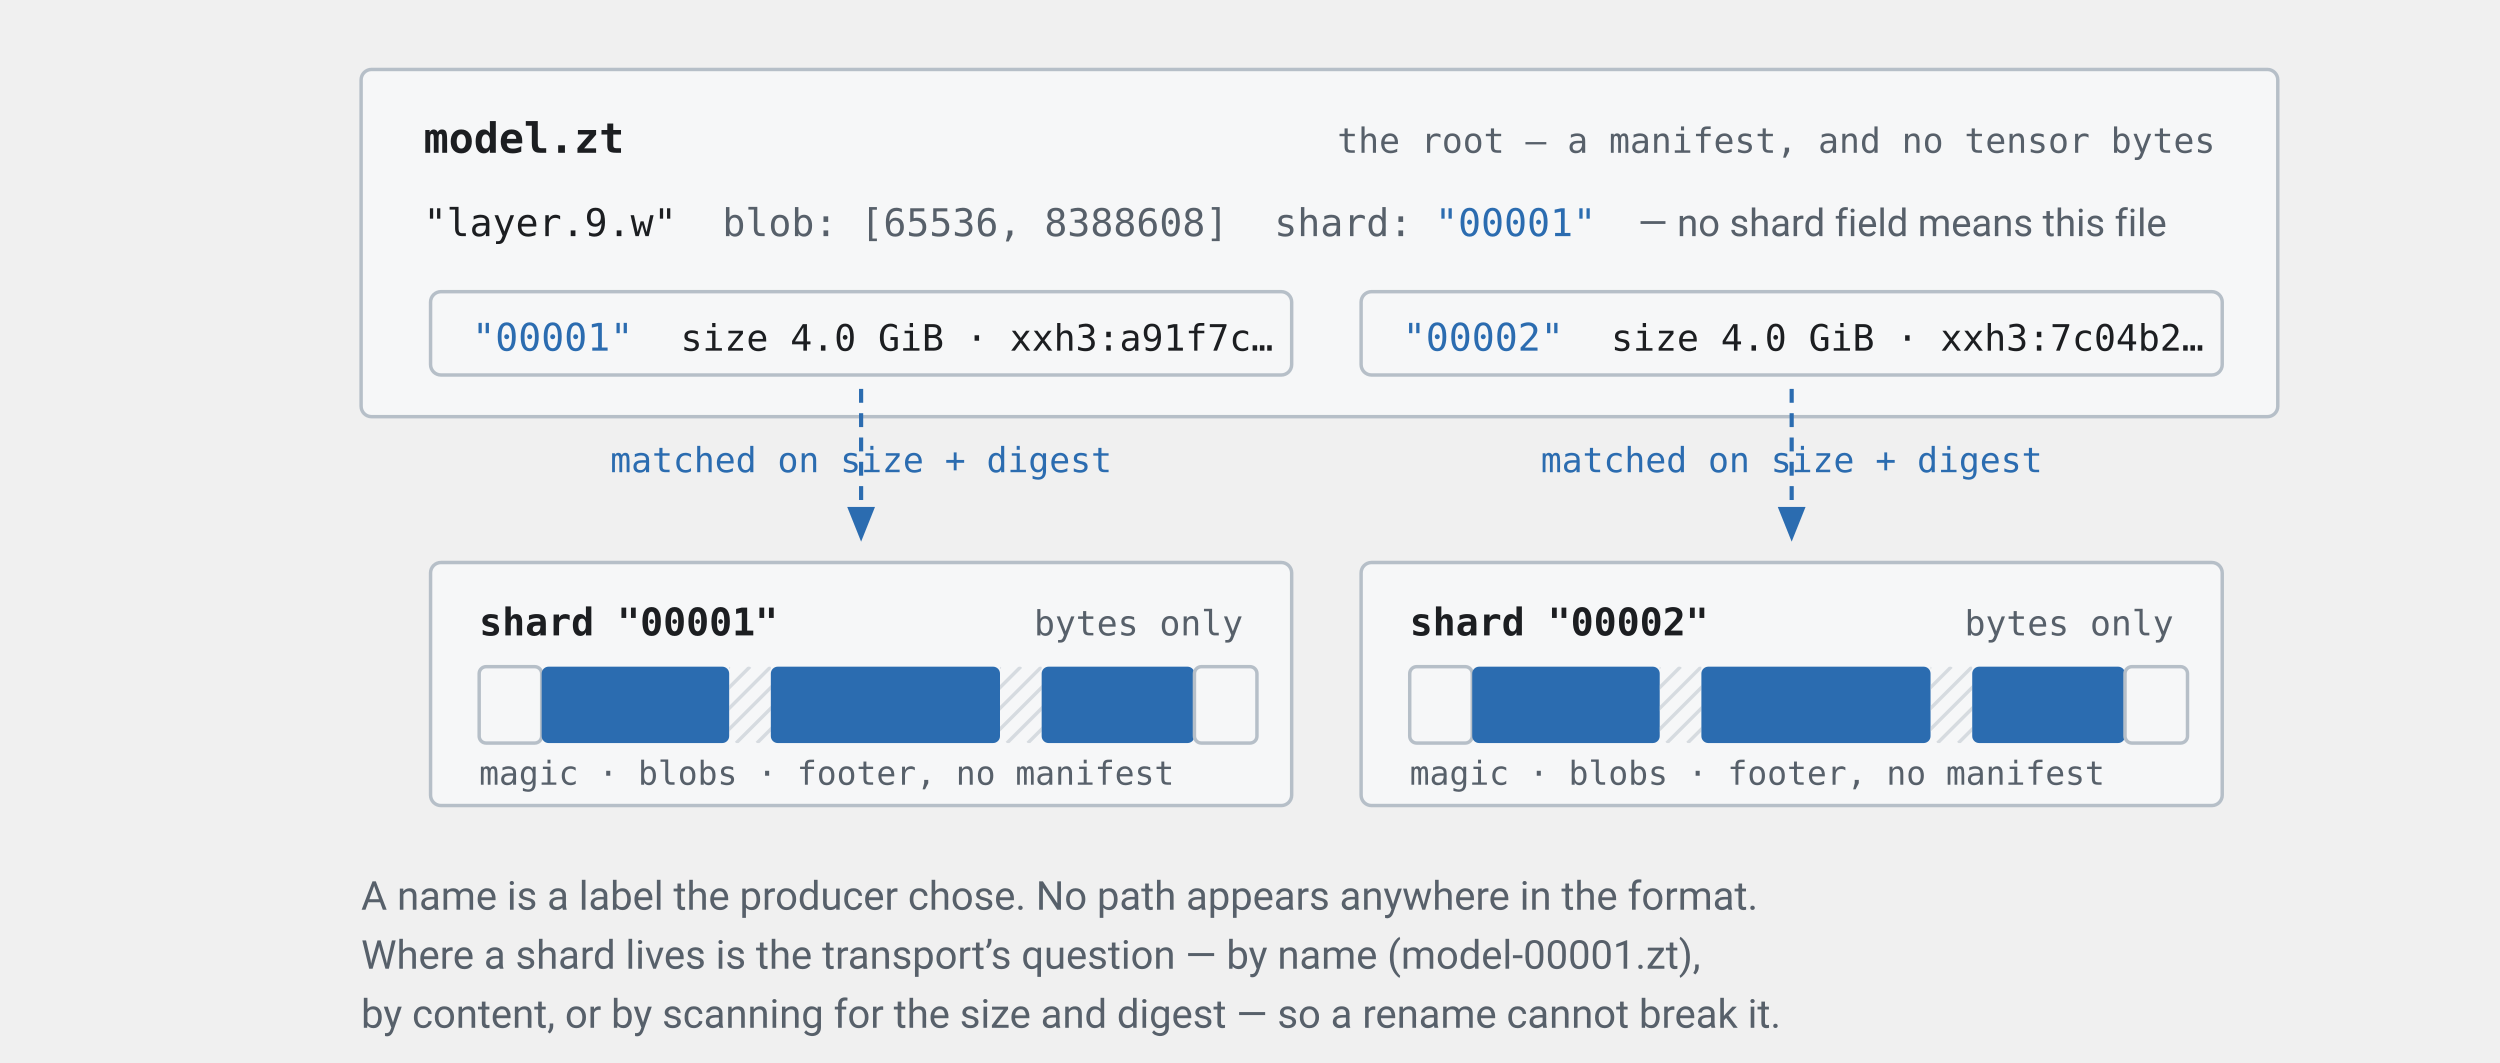
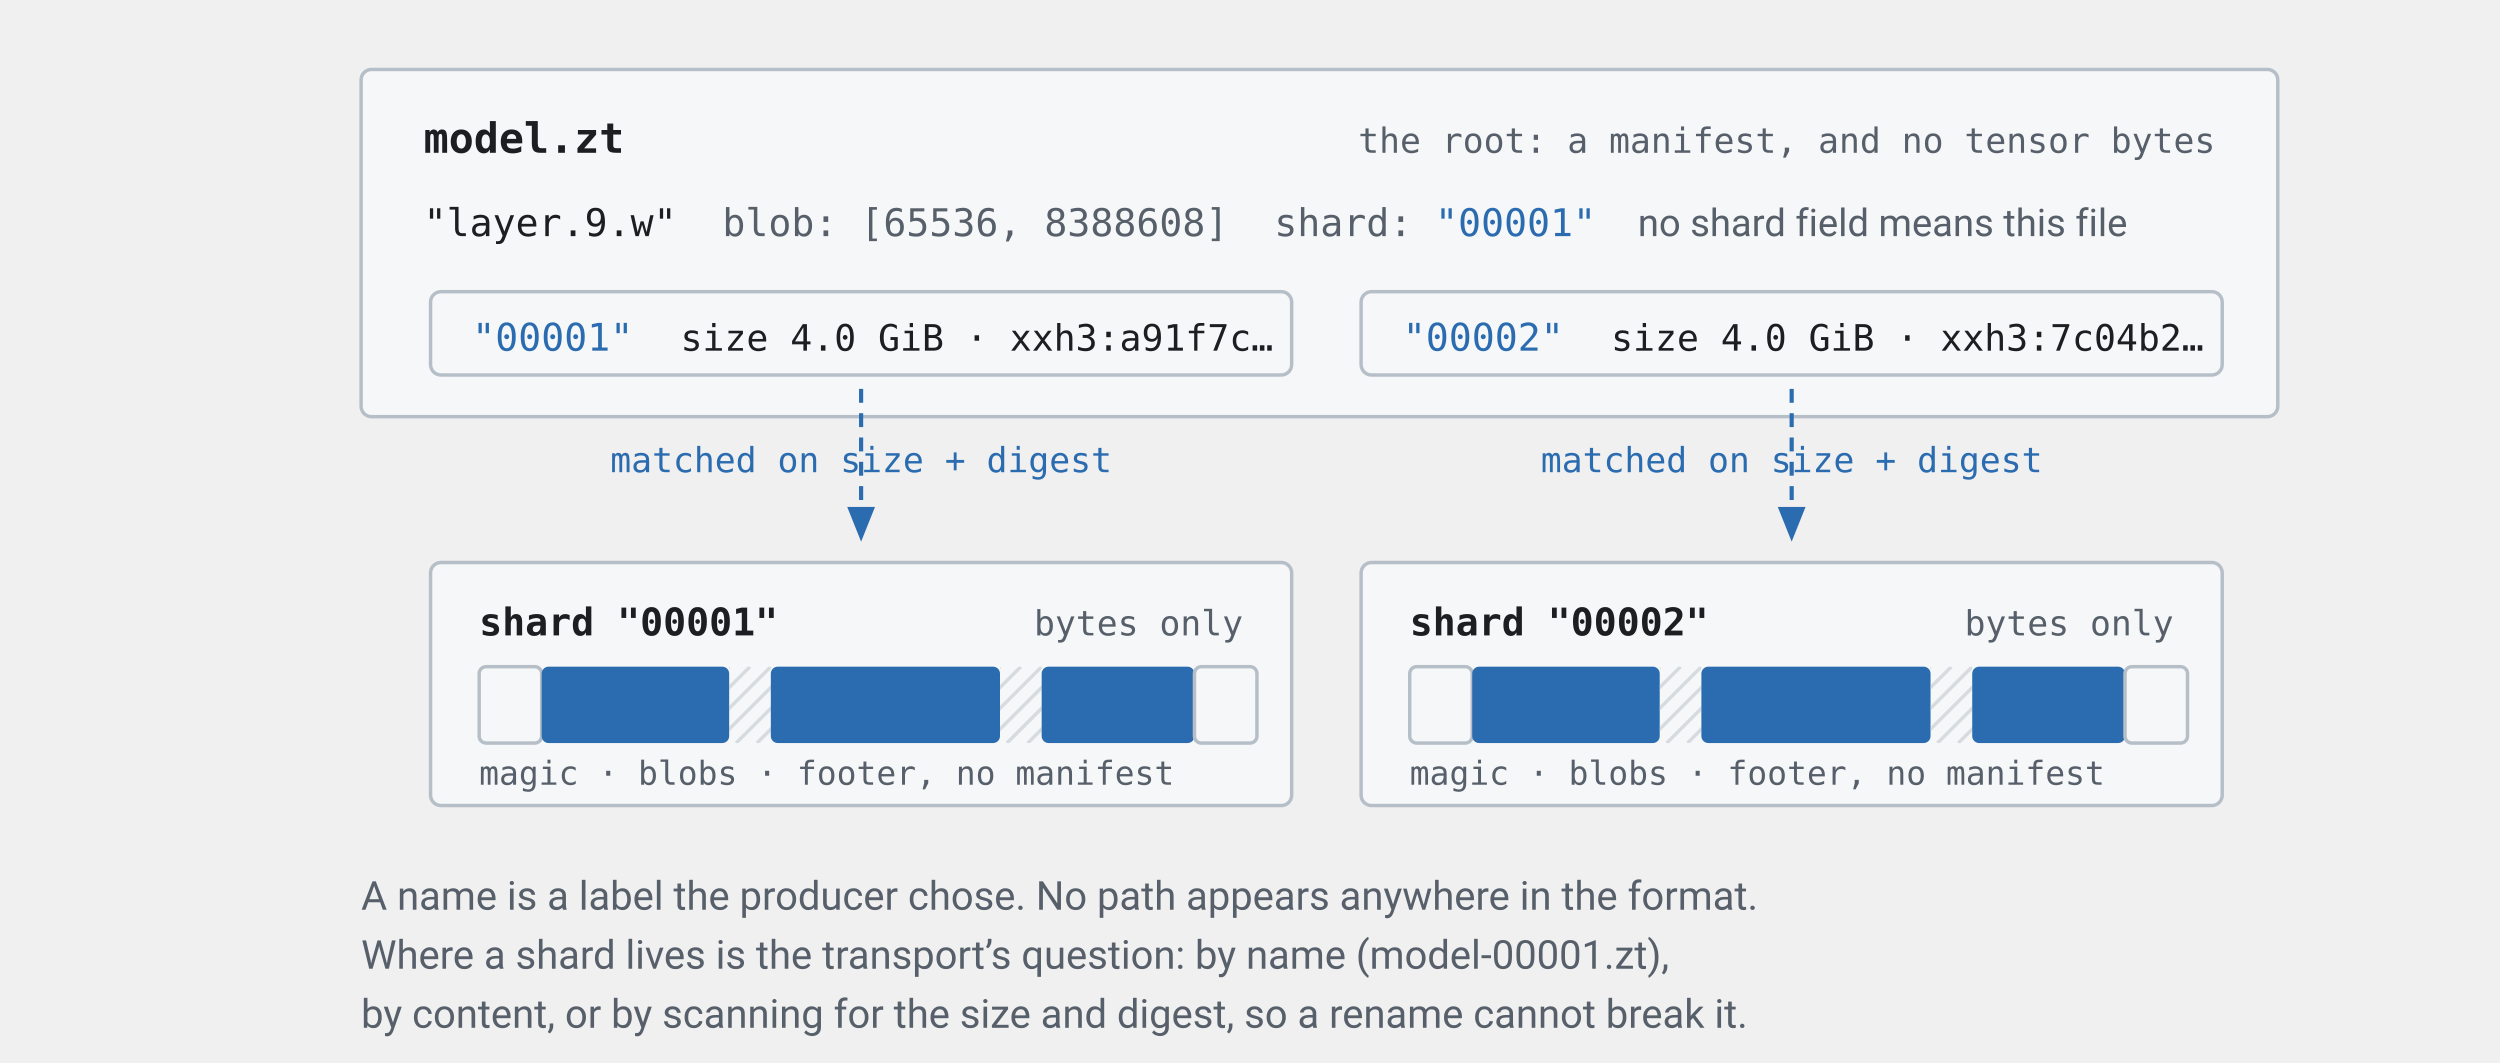
<svg xmlns="http://www.w3.org/2000/svg" viewBox="0 0 720 306" width="720" height="306" role="img" aria-label="A root .zt file whose shard table names each shard, recording its size and digest as the identity. Each table row points down to the shard it matches by size and digest. The shards hold bytes and no manifest.">
  <style>
    text { font-family: system-ui, -apple-system, "Segoe UI", Roboto, sans-serif; }
    .mono { font-family: ui-monospace, SFMono-Regular, Menlo, Consolas, monospace; }
    .fg { fill: #1c1e21; }
    .dim { fill: #57606a; }
    .rule { stroke: #d0d7de; }
    .edge { stroke: #b6bfc8; }
    .fill-alt { fill: #f6f7f8; }
    .accent { fill: #2b6cb0; }
    .accent-s { stroke: #2b6cb0; }
    .on-accent { fill: #ffffff; }
    .pad { stroke: #b6bfc8; }
    @media (prefers-color-scheme: dark) {
      .fg { fill: #e3e3e3; }
      .dim { fill: #a8a8a8; }
      .rule { stroke: #3a3b3f; }
      .edge { stroke: #4d4e53; }
      .fill-alt { fill: #242526; }
      .accent { fill: #78a9e0; }
      .accent-s { stroke: #78a9e0; }
      .on-accent { fill: #1b1b1d; }
      .pad { stroke: #4d4e53; }
    }
  </style>
  <rect x="104" y="20" width="552" height="100" rx="3" class="fill-alt edge" stroke-width="1" />
  <text class="mono fg" x="122.0" y="44.0" font-size="12" font-weight="600" xml:space="preserve">model.zt</text>
-   <text class="mono dim" x="638.0" y="44.0" font-size="10" text-anchor="end" xml:space="preserve">the root — a manifest, and no tensor bytes</text>
+   <text class="mono dim" x="638.0" y="44.0" font-size="10" text-anchor="end" xml:space="preserve">the root: a manifest, and no tensor bytes</text>
  <text class="mono fg" x="122.0" y="68.0" font-size="11" xml:space="preserve">"layer.9.w"</text>
  <text class="mono dim" x="194.8" y="68.0" font-size="11" xml:space="preserve">  blob: [65536, 8388608]  shard: </text>
  <text class="mono accent" x="413.3" y="68.0" font-size="11" xml:space="preserve">"00001"</text>
-   <text class="dim" x="471.7" y="68.0" font-size="11" xml:space="preserve">— no shard field means this file</text>
+   <text class="dim" x="471.7" y="68.0" font-size="11" xml:space="preserve">no shard field means this file</text>
  <rect x="124" y="84" width="248" height="24" rx="3" fill="none" class="edge" stroke-width="1" />
  <text class="mono accent" x="136.0" y="101.0" font-size="11" xml:space="preserve">"00001"</text>
  <text class="mono fg" x="196.0" y="101.0" font-size="10.5" xml:space="preserve">size 4.0 GiB · xxh3:a91f7c…</text>
  <rect x="392" y="84" width="248" height="24" rx="3" fill="none" class="edge" stroke-width="1" />
  <text class="mono accent" x="404.0" y="101.0" font-size="11" xml:space="preserve">"00002"</text>
  <text class="mono fg" x="464.0" y="101.0" font-size="10.5" xml:space="preserve">size 4.0 GiB · xxh3:7c04b2…</text>
  <line class="accent-s" x1="248.0" y1="112" x2="248.0" y2="152" stroke-width="1.2" stroke-dasharray="4 3" />
  <path d="M 244.0 146 L 248.0 156 L 252.0 146 Z" class="accent" />
  <text class="mono accent" x="248.0" y="136.0" font-size="10" text-anchor="middle" xml:space="preserve">matched on size + digest</text>
  <line class="accent-s" x1="516.0" y1="112" x2="516.0" y2="152" stroke-width="1.2" stroke-dasharray="4 3" />
  <path d="M 512.0 146 L 516.0 156 L 520.0 146 Z" class="accent" />
  <text class="mono accent" x="516.0" y="136.0" font-size="10" text-anchor="middle" xml:space="preserve">matched on size + digest</text>
  <rect x="124.0" y="162" width="248" height="70" rx="3" class="fill-alt edge" stroke-width="1" />
  <text class="mono fg" x="138.0" y="183.0" font-size="11" font-weight="600" xml:space="preserve">shard "00001"</text>
  <text class="mono dim" x="358.0" y="183.0" font-size="10" text-anchor="end" xml:space="preserve">bytes only</text>
  <rect x="138.0" y="192" width="18" height="22" rx="2" fill="none" class="edge" stroke-width="1" />
  <rect class="accent" x="156.0" y="192" width="54" height="22" rx="2" />
  <clipPath id="t0210">
    <rect x="210.0" y="192" width="12" height="22" />
  </clipPath>
  <g class="pad" stroke-width="1" opacity="0.5" clip-path="url(#t0210)">
    <line x1="188.0" y1="214" x2="210.0" y2="192" />
    <line x1="194.0" y1="214" x2="216.0" y2="192" />
    <line x1="200.0" y1="214" x2="222.0" y2="192" />
    <line x1="206.0" y1="214" x2="228.0" y2="192" />
    <line x1="212.0" y1="214" x2="234.0" y2="192" />
    <line x1="218.0" y1="214" x2="240.0" y2="192" />
    <line x1="224.0" y1="214" x2="246.0" y2="192" />
    <line x1="230.0" y1="214" x2="252.0" y2="192" />
    <line x1="236.0" y1="214" x2="258.0" y2="192" />
    <line x1="242.0" y1="214" x2="264.0" y2="192" />
  </g>
  <rect class="accent" x="222.0" y="192" width="66" height="22" rx="2" />
  <clipPath id="t0288">
    <rect x="288.0" y="192" width="12" height="22" />
  </clipPath>
  <g class="pad" stroke-width="1" opacity="0.5" clip-path="url(#t0288)">
    <line x1="266.0" y1="214" x2="288.0" y2="192" />
    <line x1="272.0" y1="214" x2="294.0" y2="192" />
    <line x1="278.0" y1="214" x2="300.0" y2="192" />
    <line x1="284.0" y1="214" x2="306.0" y2="192" />
    <line x1="290.0" y1="214" x2="312.0" y2="192" />
    <line x1="296.0" y1="214" x2="318.0" y2="192" />
    <line x1="302.0" y1="214" x2="324.0" y2="192" />
    <line x1="308.0" y1="214" x2="330.0" y2="192" />
    <line x1="314.0" y1="214" x2="336.0" y2="192" />
    <line x1="320.0" y1="214" x2="342.0" y2="192" />
  </g>
  <rect class="accent" x="300.0" y="192" width="44" height="22" rx="2" />
  <rect x="344.0" y="192" width="18" height="22" rx="2" fill="none" class="edge" stroke-width="1" />
  <text class="mono dim" x="138.0" y="226.0" font-size="9.5" xml:space="preserve">magic · blobs · footer, no manifest</text>
  <rect x="392.0" y="162" width="248" height="70" rx="3" class="fill-alt edge" stroke-width="1" />
  <text class="mono fg" x="406.0" y="183.0" font-size="11" font-weight="600" xml:space="preserve">shard "00002"</text>
  <text class="mono dim" x="626.0" y="183.0" font-size="10" text-anchor="end" xml:space="preserve">bytes only</text>
  <rect x="406.0" y="192" width="18" height="22" rx="2" fill="none" class="edge" stroke-width="1" />
  <rect class="accent" x="424.0" y="192" width="54" height="22" rx="2" />
  <clipPath id="t1478">
    <rect x="478.0" y="192" width="12" height="22" />
  </clipPath>
  <g class="pad" stroke-width="1" opacity="0.5" clip-path="url(#t1478)">
    <line x1="456.0" y1="214" x2="478.0" y2="192" />
    <line x1="462.0" y1="214" x2="484.0" y2="192" />
    <line x1="468.0" y1="214" x2="490.0" y2="192" />
    <line x1="474.0" y1="214" x2="496.0" y2="192" />
    <line x1="480.0" y1="214" x2="502.0" y2="192" />
    <line x1="486.0" y1="214" x2="508.0" y2="192" />
    <line x1="492.0" y1="214" x2="514.0" y2="192" />
    <line x1="498.0" y1="214" x2="520.0" y2="192" />
    <line x1="504.0" y1="214" x2="526.0" y2="192" />
    <line x1="510.0" y1="214" x2="532.0" y2="192" />
  </g>
  <rect class="accent" x="490.0" y="192" width="66" height="22" rx="2" />
  <clipPath id="t1556">
    <rect x="556.0" y="192" width="12" height="22" />
  </clipPath>
  <g class="pad" stroke-width="1" opacity="0.5" clip-path="url(#t1556)">
    <line x1="534.0" y1="214" x2="556.0" y2="192" />
    <line x1="540.0" y1="214" x2="562.0" y2="192" />
    <line x1="546.0" y1="214" x2="568.0" y2="192" />
    <line x1="552.0" y1="214" x2="574.0" y2="192" />
    <line x1="558.0" y1="214" x2="580.0" y2="192" />
    <line x1="564.0" y1="214" x2="586.0" y2="192" />
    <line x1="570.0" y1="214" x2="592.0" y2="192" />
    <line x1="576.0" y1="214" x2="598.0" y2="192" />
    <line x1="582.0" y1="214" x2="604.0" y2="192" />
    <line x1="588.0" y1="214" x2="610.0" y2="192" />
  </g>
  <rect class="accent" x="568.0" y="192" width="44" height="22" rx="2" />
  <rect x="612.0" y="192" width="18" height="22" rx="2" fill="none" class="edge" stroke-width="1" />
  <text class="mono dim" x="406.0" y="226.0" font-size="9.5" xml:space="preserve">magic · blobs · footer, no manifest</text>
  <text class="dim" x="104.0" y="262.0" font-size="11.5" xml:space="preserve">A name is a label the producer chose. No path appears anywhere in the format.</text>
-   <text class="dim" x="104.0" y="279.0" font-size="11.5" xml:space="preserve">Where a shard lives is the transport’s question — by name (model-00001.zt),</text>
-   <text class="dim" x="104.0" y="296.0" font-size="11.5" xml:space="preserve">by content, or by scanning for the size and digest — so a rename cannot break it.</text>
+   <text class="dim" x="104.0" y="279.0" font-size="11.5" xml:space="preserve">Where a shard lives is the transport’s question: by name (model-00001.zt),</text>
+   <text class="dim" x="104.0" y="296.0" font-size="11.5" xml:space="preserve">by content, or by scanning for the size and digest, so a rename cannot break it.</text>
</svg>
